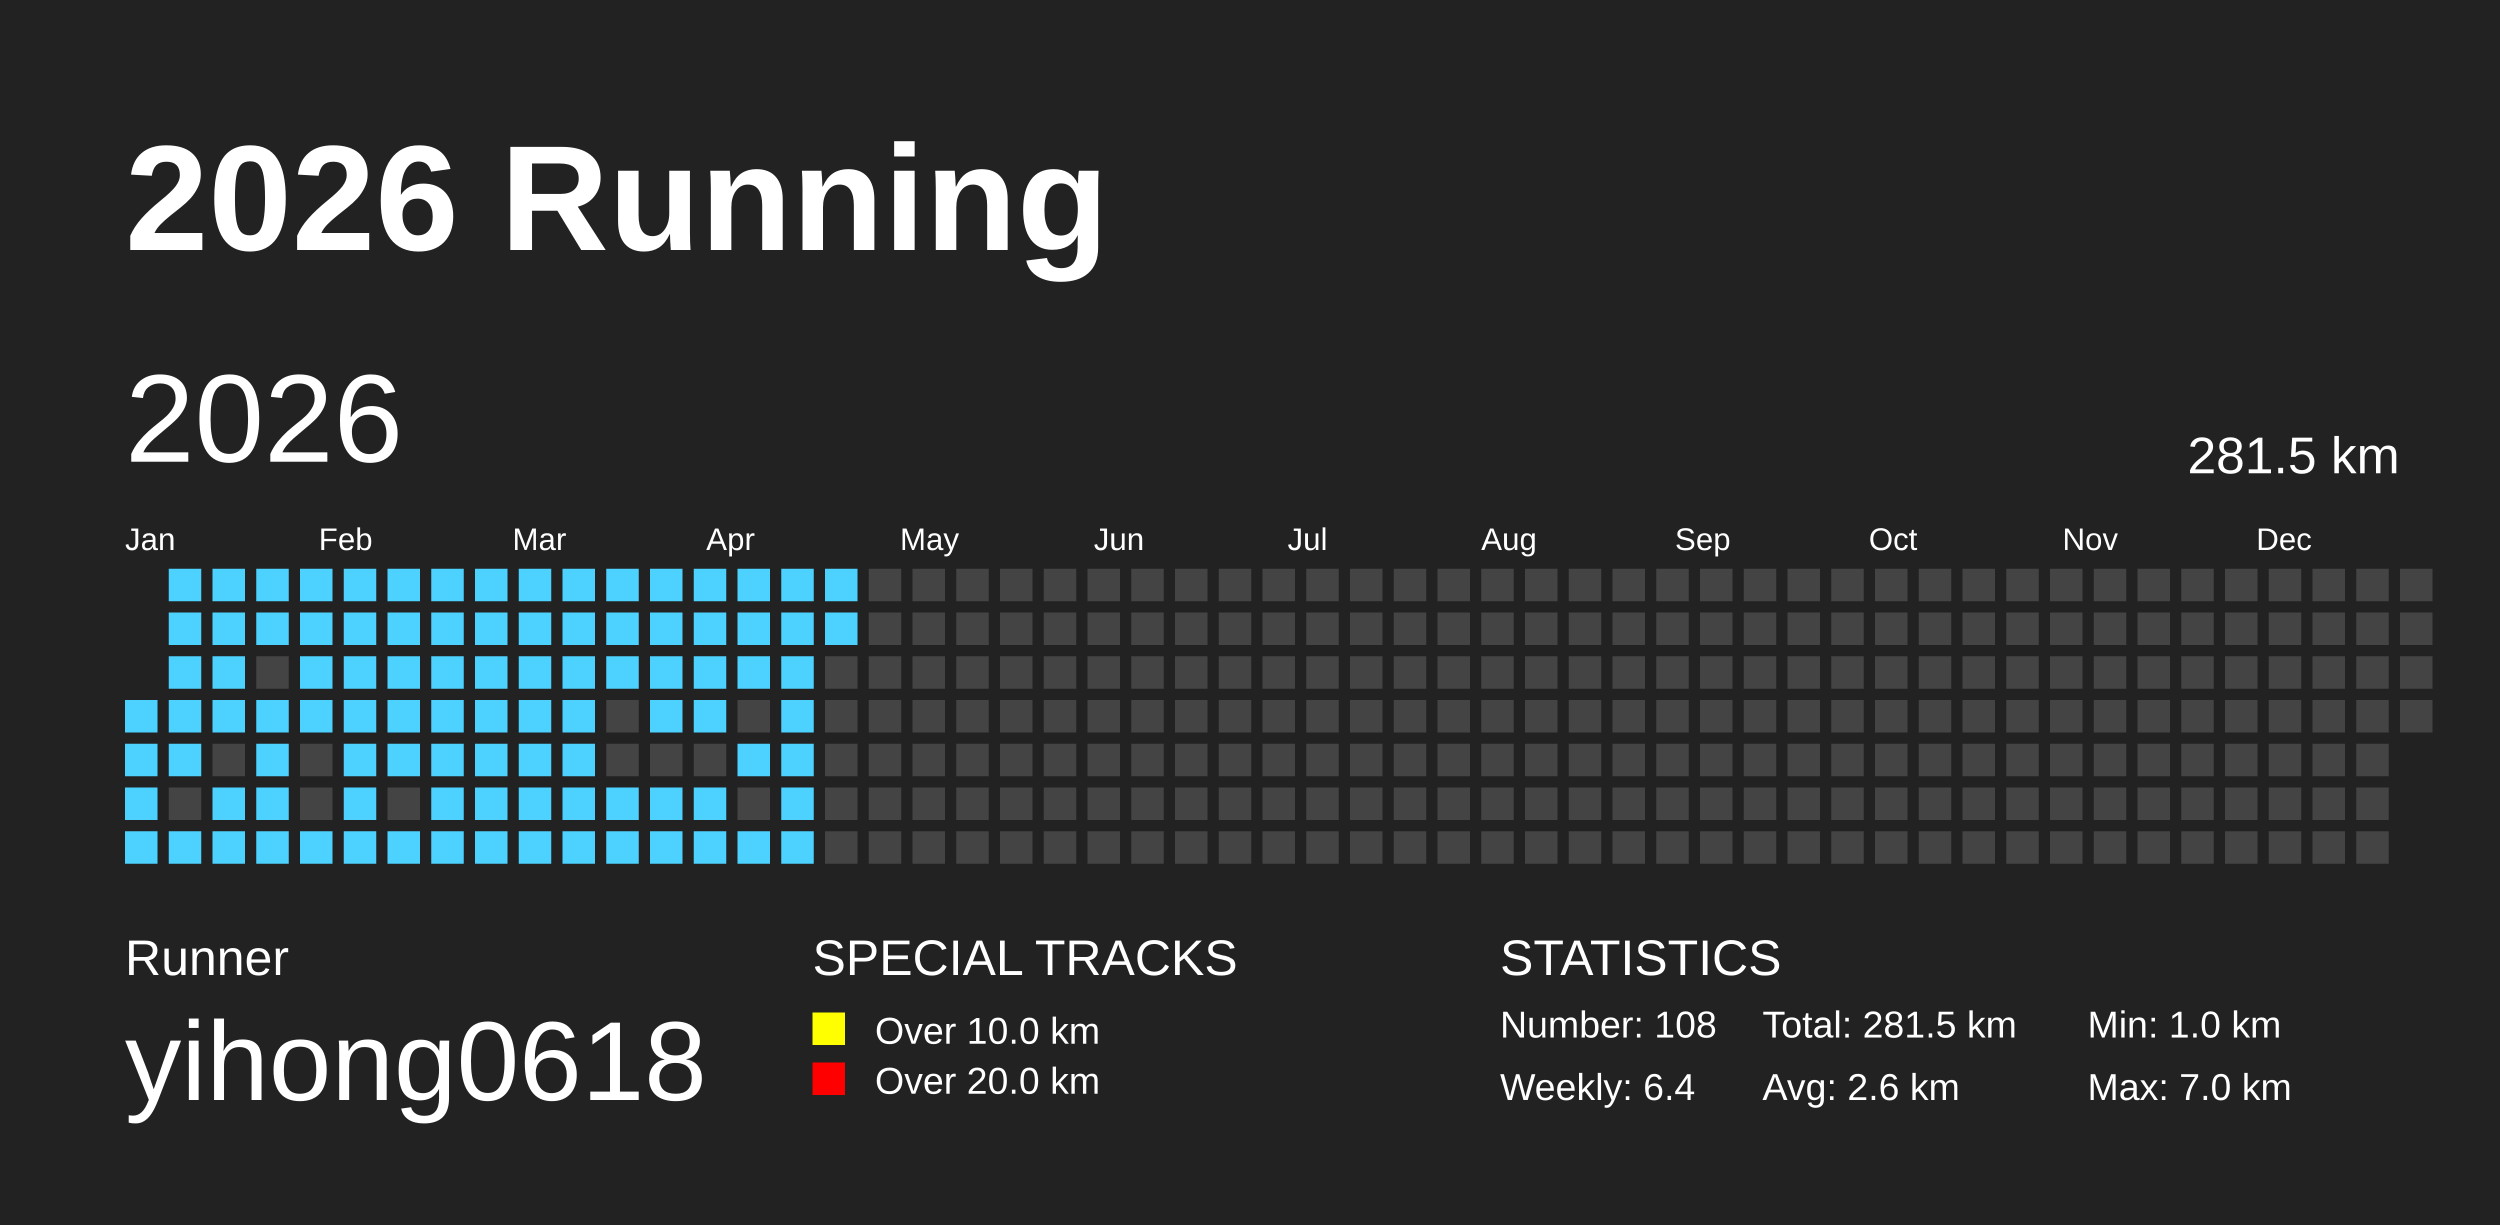
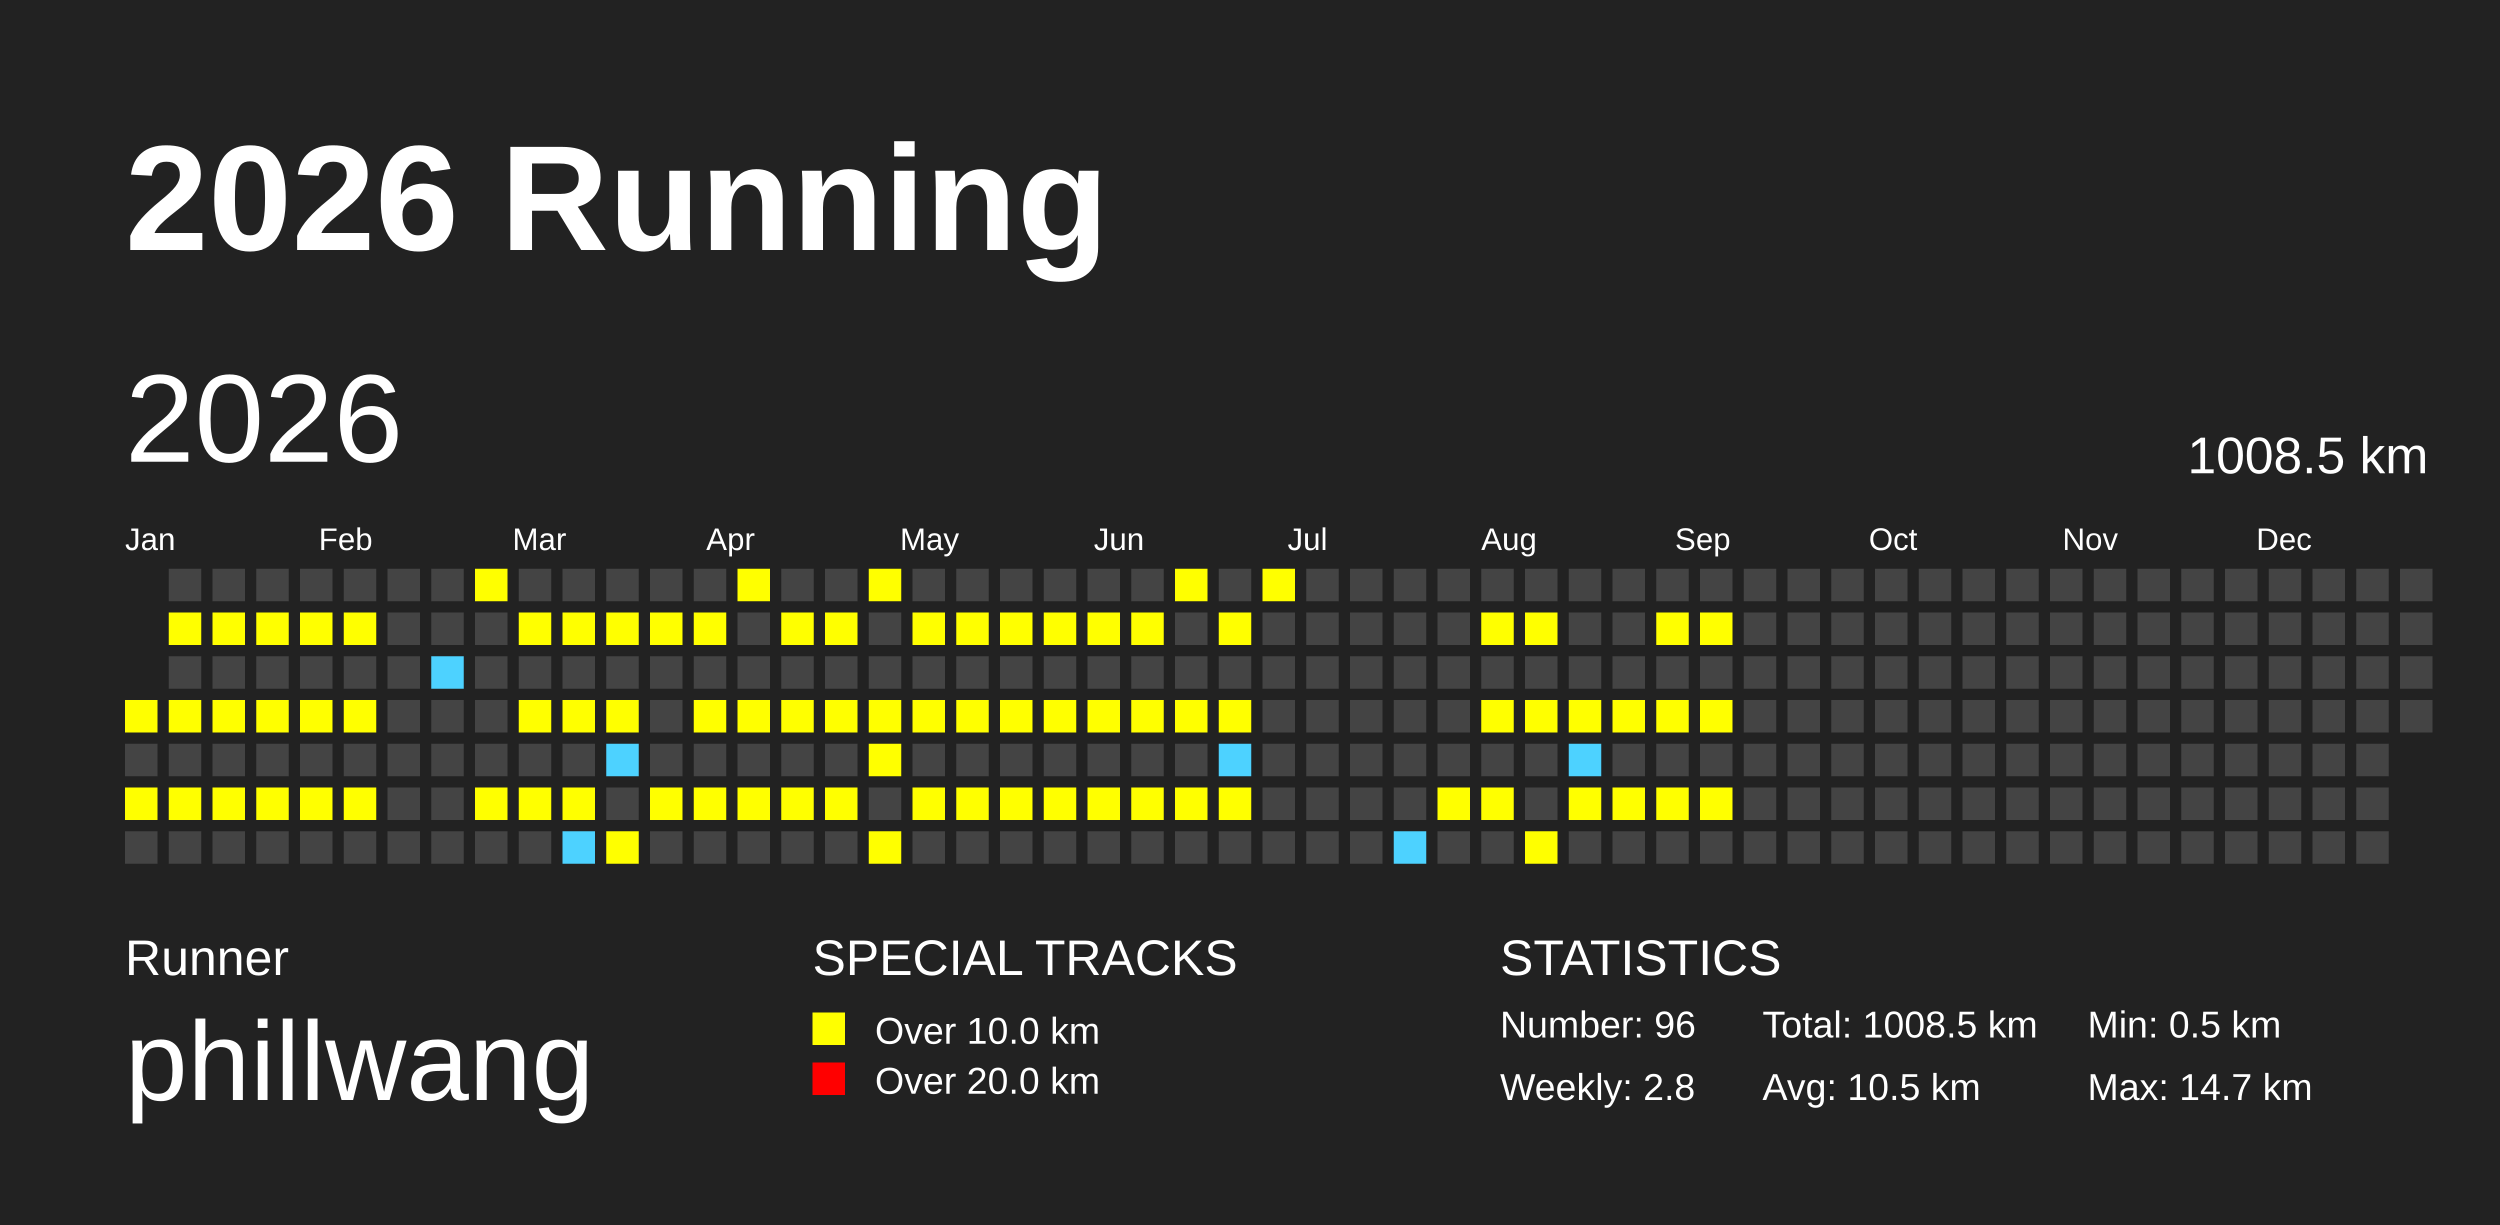
<svg xmlns="http://www.w3.org/2000/svg" baseProfile="full" height="98mm" version="1.1" viewBox="0,0,200,98" width="200mm">
-   <defs />
+   <defs>
+     <pattern height="2" id="indoor-stripe" patternUnits="userSpaceOnUse" width="2">
+       <line stroke="white" stroke-opacity="0.45" stroke-width="0.5" x1="0" x2="2" y1="2" y2="0" />
+     </pattern>
+   </defs>
  <rect fill="#222222" height="98" width="200" x="0" y="0" />
  <text fill="#FFFFFF" style="font-size:12px; font-family:Arial; font-weight:bold;" x="10" y="20">2026 Running</text>
  <text fill="#FFFFFF" style="font-size:4px; font-family:Arial" x="10" y="78">Runner</text>
-   <text fill="#FFFFFF" style="font-size:9px; font-family:Arial" x="10" y="88">yihong0618</text>
+   <text fill="#FFFFFF" style="font-size:9px; font-family:Arial" x="10" y="88">phillwang</text>
  <text fill="#FFFFFF" style="font-size:4px; font-family:Arial" x="65" y="78">SPECIAL TRACKS</text>
  <rect fill="yellow" height="2.6" width="2.6" x="65" y="81" />
  <text fill="#FFFFFF" style="font-size:3px; font-family:Arial" x="70" y="83.5">Over 10.0 km</text>
  <rect fill="red" height="2.6" width="2.6" x="65" y="85" />
  <text fill="#FFFFFF" style="font-size:3px; font-family:Arial" x="70" y="87.5">Over 20.0 km</text>
  <text fill="#FFFFFF" style="font-size:4px; font-family:Arial" x="120" y="78">STATISTICS</text>
-   <text fill="#FFFFFF" style="font-size:3px; font-family:Arial" x="120" y="83">Number: 108</text>
-   <text fill="#FFFFFF" style="font-size:3px; font-family:Arial" x="120" y="88">Weekly: 6.4</text>
-   <text fill="#FFFFFF" style="font-size:3px; font-family:Arial" x="141" y="83">Total: 281.5 km</text>
-   <text fill="#FFFFFF" style="font-size:3px; font-family:Arial" x="141" y="88">Avg: 2.6 km</text>
-   <text fill="#FFFFFF" style="font-size:3px; font-family:Arial" x="167" y="83">Min: 1.0 km</text>
-   <text fill="#FFFFFF" style="font-size:3px; font-family:Arial" x="167" y="88">Max: 7.0 km</text>
+   <text fill="#FFFFFF" style="font-size:3px; font-family:Arial" x="120" y="83">Number: 96</text>
+   <text fill="#FFFFFF" style="font-size:3px; font-family:Arial" x="120" y="88">Weekly: 2.8</text>
+   <text fill="#FFFFFF" style="font-size:3px; font-family:Arial" x="141" y="83">Total: 1008.5 km</text>
+   <text fill="#FFFFFF" style="font-size:3px; font-family:Arial" x="141" y="88">Avg: 10.5 km</text>
+   <text fill="#FFFFFF" style="font-size:3px; font-family:Arial" x="167" y="83">Min: 0.5 km</text>
+   <text fill="#FFFFFF" style="font-size:3px; font-family:Arial" x="167" y="88">Max: 14.7 km</text>
  <text dominant-baseline="hanging" fill="#FFFFFF" style="font-size:10.0px; font-family:Arial;" x="10" y="30">2026</text>
-   <text dominant-baseline="hanging" fill="#FFFFFF" style="font-size:4.125px; font-family:Arial;" x="175" y="35">281.5 km</text>
+   <text dominant-baseline="hanging" fill="#FFFFFF" style="font-size:4.125px; font-family:Arial;" x="175" y="35">1008.5 km</text>
  <text fill="#FFFFFF" style="font-size:2.5px; font-family:Arial" x="10.0" y="44">Jan</text>
  <text fill="#FFFFFF" style="font-size:2.5px; font-family:Arial" x="25.5" y="44">Feb</text>
  <text fill="#FFFFFF" style="font-size:2.5px; font-family:Arial" x="41.0" y="44">Mar</text>
  <text fill="#FFFFFF" style="font-size:2.5px; font-family:Arial" x="56.5" y="44">Apr</text>
  <text fill="#FFFFFF" style="font-size:2.5px; font-family:Arial" x="72.0" y="44">May</text>
  <text fill="#FFFFFF" style="font-size:2.5px; font-family:Arial" x="87.5" y="44">Jun</text>
  <text fill="#FFFFFF" style="font-size:2.5px; font-family:Arial" x="103.0" y="44">Jul</text>
  <text fill="#FFFFFF" style="font-size:2.5px; font-family:Arial" x="118.5" y="44">Aug</text>
  <text fill="#FFFFFF" style="font-size:2.5px; font-family:Arial" x="134.0" y="44">Sep</text>
  <text fill="#FFFFFF" style="font-size:2.5px; font-family:Arial" x="149.5" y="44">Oct</text>
  <text fill="#FFFFFF" style="font-size:2.5px; font-family:Arial" x="165.0" y="44">Nov</text>
  <text fill="#FFFFFF" style="font-size:2.5px; font-family:Arial" x="180.5" y="44">Dec</text>
-   <rect fill="#4DD2FF" height="2.6" width="2.6" x="10.0" y="56.0" />
-   <rect fill="#4DD2FF" height="2.6" width="2.6" x="10.0" y="59.5" />
-   <rect fill="#4DD2FF" height="2.6" width="2.6" x="10.0" y="63.0" />
-   <rect fill="#4DD2FF" height="2.6" width="2.6" x="10.0" y="66.5" />
-   <rect fill="#4DD2FF" height="2.6" width="2.6" x="13.5" y="45.5" />
-   <rect fill="#4DD2FF" height="2.6" width="2.6" x="13.5" y="49.0" />
-   <rect fill="#4DD2FF" height="2.6" width="2.6" x="13.5" y="52.5" />
-   <rect fill="#4DD2FF" height="2.6" width="2.6" x="13.5" y="56.0" />
-   <rect fill="#4DD2FF" height="2.6" width="2.6" x="13.5" y="59.5" />
-   <rect fill="#444444" height="2.6" width="2.6" x="13.5" y="63.0" />
-   <rect fill="#4DD2FF" height="2.6" width="2.6" x="13.5" y="66.5" />
-   <rect fill="#4DD2FF" height="2.6" width="2.6" x="17.0" y="45.5" />
-   <rect fill="#4DD2FF" height="2.6" width="2.6" x="17.0" y="49.0" />
-   <rect fill="#4DD2FF" height="2.6" width="2.6" x="17.0" y="52.5" />
-   <rect fill="#4DD2FF" height="2.6" width="2.6" x="17.0" y="56.0" />
+   <rect fill="yellow" height="2.6" width="2.6" x="10.0" y="56.0" />
+   <rect fill="#444444" height="2.6" width="2.6" x="10.0" y="59.5" />
+   <rect fill="yellow" height="2.6" width="2.6" x="10.0" y="63.0" />
+   <rect fill="#444444" height="2.6" width="2.6" x="10.0" y="66.5" />
+   <rect fill="#444444" height="2.6" width="2.6" x="13.5" y="45.5" />
+   <rect fill="yellow" height="2.6" width="2.6" x="13.5" y="49.0" />
+   <rect fill="#444444" height="2.6" width="2.6" x="13.5" y="52.5" />
+   <rect fill="yellow" height="2.6" width="2.6" x="13.5" y="56.0" />
+   <rect fill="#444444" height="2.6" width="2.6" x="13.5" y="59.5" />
+   <rect fill="yellow" height="2.6" width="2.6" x="13.5" y="63.0" />
+   <rect fill="#444444" height="2.6" width="2.6" x="13.5" y="66.5" />
+   <rect fill="#444444" height="2.6" width="2.6" x="17.0" y="45.5" />
+   <rect fill="yellow" height="2.6" width="2.6" x="17.0" y="49.0" />
+   <rect fill="#444444" height="2.6" width="2.6" x="17.0" y="52.5" />
+   <rect fill="yellow" height="2.6" width="2.6" x="17.0" y="56.0" />
  <rect fill="#444444" height="2.6" width="2.6" x="17.0" y="59.5" />
-   <rect fill="#4DD2FF" height="2.6" width="2.6" x="17.0" y="63.0" />
-   <rect fill="#4DD2FF" height="2.6" width="2.6" x="17.0" y="66.5" />
-   <rect fill="#4DD2FF" height="2.6" width="2.6" x="20.5" y="45.5" />
-   <rect fill="#4DD2FF" height="2.6" width="2.6" x="20.5" y="49.0" />
+   <rect fill="yellow" height="2.6" width="2.6" x="17.0" y="63.0" />
+   <rect fill="#444444" height="2.6" width="2.6" x="17.0" y="66.5" />
+   <rect fill="#444444" height="2.6" width="2.6" x="20.5" y="45.5" />
+   <rect fill="yellow" height="2.6" width="2.6" x="20.5" y="49.0" />
  <rect fill="#444444" height="2.6" width="2.6" x="20.5" y="52.5" />
-   <rect fill="#4DD2FF" height="2.6" width="2.6" x="20.5" y="56.0" />
-   <rect fill="#4DD2FF" height="2.6" width="2.6" x="20.5" y="59.5" />
-   <rect fill="#4DD2FF" height="2.6" width="2.6" x="20.5" y="63.0" />
-   <rect fill="#4DD2FF" height="2.6" width="2.6" x="20.5" y="66.5" />
-   <rect fill="#4DD2FF" height="2.6" width="2.6" x="24.0" y="45.5" />
-   <rect fill="#4DD2FF" height="2.6" width="2.6" x="24.0" y="49.0" />
-   <rect fill="#4DD2FF" height="2.6" width="2.6" x="24.0" y="52.5" />
-   <rect fill="#4DD2FF" height="2.6" width="2.6" x="24.0" y="56.0" />
+   <rect fill="yellow" height="2.6" width="2.6" x="20.5" y="56.0" />
+   <rect fill="#444444" height="2.6" width="2.6" x="20.5" y="59.5" />
+   <rect fill="yellow" height="2.6" width="2.6" x="20.5" y="63.0" />
+   <rect fill="#444444" height="2.6" width="2.6" x="20.5" y="66.5" />
+   <rect fill="#444444" height="2.6" width="2.6" x="24.0" y="45.5" />
+   <rect fill="yellow" height="2.6" width="2.6" x="24.0" y="49.0" />
+   <rect fill="#444444" height="2.6" width="2.6" x="24.0" y="52.5" />
+   <rect fill="yellow" height="2.6" width="2.6" x="24.0" y="56.0" />
  <rect fill="#444444" height="2.6" width="2.6" x="24.0" y="59.5" />
-   <rect fill="#444444" height="2.6" width="2.6" x="24.0" y="63.0" />
-   <rect fill="#4DD2FF" height="2.6" width="2.6" x="24.0" y="66.5" />
-   <rect fill="#4DD2FF" height="2.6" width="2.6" x="27.5" y="45.5" />
-   <rect fill="#4DD2FF" height="2.6" width="2.6" x="27.5" y="49.0" />
-   <rect fill="#4DD2FF" height="2.6" width="2.6" x="27.5" y="52.5" />
-   <rect fill="#4DD2FF" height="2.6" width="2.6" x="27.5" y="56.0" />
-   <rect fill="#4DD2FF" height="2.6" width="2.6" x="27.5" y="59.5" />
-   <rect fill="#4DD2FF" height="2.6" width="2.6" x="27.5" y="63.0" />
-   <rect fill="#4DD2FF" height="2.6" width="2.6" x="27.5" y="66.5" />
-   <rect fill="#4DD2FF" height="2.6" width="2.6" x="31.0" y="45.5" />
-   <rect fill="#4DD2FF" height="2.6" width="2.6" x="31.0" y="49.0" />
-   <rect fill="#4DD2FF" height="2.6" width="2.6" x="31.0" y="52.5" />
-   <rect fill="#4DD2FF" height="2.6" width="2.6" x="31.0" y="56.0" />
-   <rect fill="#4DD2FF" height="2.6" width="2.6" x="31.0" y="59.5" />
+   <rect fill="yellow" height="2.6" width="2.6" x="24.0" y="63.0" />
+   <rect fill="#444444" height="2.6" width="2.6" x="24.0" y="66.5" />
+   <rect fill="#444444" height="2.6" width="2.6" x="27.5" y="45.5" />
+   <rect fill="yellow" height="2.6" width="2.6" x="27.5" y="49.0" />
+   <rect fill="#444444" height="2.6" width="2.6" x="27.5" y="52.5" />
+   <rect fill="yellow" height="2.6" width="2.6" x="27.5" y="56.0" />
+   <rect fill="#444444" height="2.6" width="2.6" x="27.5" y="59.5" />
+   <rect fill="yellow" height="2.6" width="2.6" x="27.5" y="63.0" />
+   <rect fill="#444444" height="2.6" width="2.6" x="27.5" y="66.5" />
+   <rect fill="#444444" height="2.6" width="2.6" x="31.0" y="45.5" />
+   <rect fill="#444444" height="2.6" width="2.6" x="31.0" y="49.0" />
+   <rect fill="#444444" height="2.6" width="2.6" x="31.0" y="52.5" />
+   <rect fill="#444444" height="2.6" width="2.6" x="31.0" y="56.0" />
+   <rect fill="#444444" height="2.6" width="2.6" x="31.0" y="59.5" />
  <rect fill="#444444" height="2.6" width="2.6" x="31.0" y="63.0" />
-   <rect fill="#4DD2FF" height="2.6" width="2.6" x="31.0" y="66.5" />
-   <rect fill="#4DD2FF" height="2.6" width="2.6" x="34.5" y="45.5" />
-   <rect fill="#4DD2FF" height="2.6" width="2.6" x="34.5" y="49.0" />
+   <rect fill="#444444" height="2.6" width="2.6" x="31.0" y="66.5" />
+   <rect fill="#444444" height="2.6" width="2.6" x="34.5" y="45.5" />
+   <rect fill="#444444" height="2.6" width="2.6" x="34.5" y="49.0" />
  <rect fill="#4DD2FF" height="2.6" width="2.6" x="34.5" y="52.5" />
-   <rect fill="#4DD2FF" height="2.6" width="2.6" x="34.5" y="56.0" />
-   <rect fill="#4DD2FF" height="2.6" width="2.6" x="34.5" y="59.5" />
-   <rect fill="#4DD2FF" height="2.6" width="2.6" x="34.5" y="63.0" />
-   <rect fill="#4DD2FF" height="2.6" width="2.6" x="34.5" y="66.5" />
-   <rect fill="#4DD2FF" height="2.6" width="2.6" x="38.0" y="45.5" />
-   <rect fill="#4DD2FF" height="2.6" width="2.6" x="38.0" y="49.0" />
-   <rect fill="#4DD2FF" height="2.6" width="2.6" x="38.0" y="52.5" />
-   <rect fill="#4DD2FF" height="2.6" width="2.6" x="38.0" y="56.0" />
-   <rect fill="#4DD2FF" height="2.6" width="2.6" x="38.0" y="59.5" />
-   <rect fill="#4DD2FF" height="2.6" width="2.6" x="38.0" y="63.0" />
-   <rect fill="#4DD2FF" height="2.6" width="2.6" x="38.0" y="66.5" />
-   <rect fill="#4DD2FF" height="2.6" width="2.6" x="41.5" y="45.5" />
-   <rect fill="#4DD2FF" height="2.6" width="2.6" x="41.5" y="49.0" />
-   <rect fill="#4DD2FF" height="2.6" width="2.6" x="41.5" y="52.5" />
-   <rect fill="#4DD2FF" height="2.6" width="2.6" x="41.5" y="56.0" />
-   <rect fill="#4DD2FF" height="2.6" width="2.6" x="41.5" y="59.5" />
-   <rect fill="#4DD2FF" height="2.6" width="2.6" x="41.5" y="63.0" />
-   <rect fill="#4DD2FF" height="2.6" width="2.6" x="41.5" y="66.5" />
-   <rect fill="#4DD2FF" height="2.6" width="2.6" x="45.0" y="45.5" />
-   <rect fill="#4DD2FF" height="2.6" width="2.6" x="45.0" y="49.0" />
-   <rect fill="#4DD2FF" height="2.6" width="2.6" x="45.0" y="52.5" />
-   <rect fill="#4DD2FF" height="2.6" width="2.6" x="45.0" y="56.0" />
-   <rect fill="#4DD2FF" height="2.6" width="2.6" x="45.0" y="59.5" />
-   <rect fill="#4DD2FF" height="2.6" width="2.6" x="45.0" y="63.0" />
+   <rect fill="#444444" height="2.6" width="2.6" x="34.5" y="56.0" />
+   <rect fill="#444444" height="2.6" width="2.6" x="34.5" y="59.5" />
+   <rect fill="#444444" height="2.6" width="2.6" x="34.5" y="63.0" />
+   <rect fill="#444444" height="2.6" width="2.6" x="34.5" y="66.5" />
+   <rect fill="yellow" height="2.6" width="2.6" x="38.0" y="45.5" />
+   <rect fill="#444444" height="2.6" width="2.6" x="38.0" y="49.0" />
+   <rect fill="#444444" height="2.6" width="2.6" x="38.0" y="52.5" />
+   <rect fill="#444444" height="2.6" width="2.6" x="38.0" y="56.0" />
+   <rect fill="#444444" height="2.6" width="2.6" x="38.0" y="59.5" />
+   <rect fill="yellow" height="2.6" width="2.6" x="38.0" y="63.0" />
+   <rect fill="#444444" height="2.6" width="2.6" x="38.0" y="66.5" />
+   <rect fill="#444444" height="2.6" width="2.6" x="41.5" y="45.5" />
+   <rect fill="yellow" height="2.6" width="2.6" x="41.5" y="49.0" />
+   <rect fill="#444444" height="2.6" width="2.6" x="41.5" y="52.5" />
+   <rect fill="yellow" height="2.6" width="2.6" x="41.5" y="56.0" />
+   <rect fill="#444444" height="2.6" width="2.6" x="41.5" y="59.5" />
+   <rect fill="yellow" height="2.6" width="2.6" x="41.5" y="63.0" />
+   <rect fill="#444444" height="2.6" width="2.6" x="41.5" y="66.5" />
+   <rect fill="#444444" height="2.6" width="2.6" x="45.0" y="45.5" />
+   <rect fill="yellow" height="2.6" width="2.6" x="45.0" y="49.0" />
+   <rect fill="#444444" height="2.6" width="2.6" x="45.0" y="52.5" />
+   <rect fill="yellow" height="2.6" width="2.6" x="45.0" y="56.0" />
+   <rect fill="#444444" height="2.6" width="2.6" x="45.0" y="59.5" />
+   <rect fill="yellow" height="2.6" width="2.6" x="45.0" y="63.0" />
  <rect fill="#4DD2FF" height="2.6" width="2.6" x="45.0" y="66.5" />
-   <rect fill="#4DD2FF" height="2.6" width="2.6" x="48.5" y="45.5" />
-   <rect fill="#4DD2FF" height="2.6" width="2.6" x="48.5" y="49.0" />
-   <rect fill="#4DD2FF" height="2.6" width="2.6" x="48.5" y="52.5" />
-   <rect fill="#444444" height="2.6" width="2.6" x="48.5" y="56.0" />
-   <rect fill="#444444" height="2.6" width="2.6" x="48.5" y="59.5" />
-   <rect fill="#4DD2FF" height="2.6" width="2.6" x="48.5" y="63.0" />
-   <rect fill="#4DD2FF" height="2.6" width="2.6" x="48.5" y="66.5" />
-   <rect fill="#4DD2FF" height="2.6" width="2.6" x="52.0" y="45.5" />
-   <rect fill="#4DD2FF" height="2.6" width="2.6" x="52.0" y="49.0" />
-   <rect fill="#4DD2FF" height="2.6" width="2.6" x="52.0" y="52.5" />
-   <rect fill="#4DD2FF" height="2.6" width="2.6" x="52.0" y="56.0" />
+   <rect fill="#444444" height="2.6" width="2.6" x="48.5" y="45.5" />
+   <rect fill="yellow" height="2.6" width="2.6" x="48.5" y="49.0" />
+   <rect fill="#444444" height="2.6" width="2.6" x="48.5" y="52.5" />
+   <rect fill="yellow" height="2.6" width="2.6" x="48.5" y="56.0" />
+   <rect fill="#4DD2FF" height="2.6" width="2.6" x="48.5" y="59.5" />
+   <rect fill="#444444" height="2.6" width="2.6" x="48.5" y="63.0" />
+   <rect fill="yellow" height="2.6" width="2.6" x="48.5" y="66.5" />
+   <rect fill="#444444" height="2.6" width="2.6" x="52.0" y="45.5" />
+   <rect fill="yellow" height="2.6" width="2.6" x="52.0" y="49.0" />
+   <rect fill="#444444" height="2.6" width="2.6" x="52.0" y="52.5" />
+   <rect fill="#444444" height="2.6" width="2.6" x="52.0" y="56.0" />
  <rect fill="#444444" height="2.6" width="2.6" x="52.0" y="59.5" />
-   <rect fill="#4DD2FF" height="2.6" width="2.6" x="52.0" y="63.0" />
-   <rect fill="#4DD2FF" height="2.6" width="2.6" x="52.0" y="66.5" />
-   <rect fill="#4DD2FF" height="2.6" width="2.6" x="55.5" y="45.5" />
-   <rect fill="#4DD2FF" height="2.6" width="2.6" x="55.5" y="49.0" />
-   <rect fill="#4DD2FF" height="2.6" width="2.6" x="55.5" y="52.5" />
-   <rect fill="#4DD2FF" height="2.6" width="2.6" x="55.5" y="56.0" />
+   <rect fill="yellow" height="2.6" width="2.6" x="52.0" y="63.0" />
+   <rect fill="#444444" height="2.6" width="2.6" x="52.0" y="66.5" />
+   <rect fill="#444444" height="2.6" width="2.6" x="55.5" y="45.5" />
+   <rect fill="yellow" height="2.6" width="2.6" x="55.5" y="49.0" />
+   <rect fill="#444444" height="2.6" width="2.6" x="55.5" y="52.5" />
+   <rect fill="yellow" height="2.6" width="2.6" x="55.5" y="56.0" />
  <rect fill="#444444" height="2.6" width="2.6" x="55.5" y="59.5" />
-   <rect fill="#4DD2FF" height="2.6" width="2.6" x="55.5" y="63.0" />
-   <rect fill="#4DD2FF" height="2.6" width="2.6" x="55.5" y="66.5" />
-   <rect fill="#4DD2FF" height="2.6" width="2.6" x="59.0" y="45.5" />
-   <rect fill="#4DD2FF" height="2.6" width="2.6" x="59.0" y="49.0" />
-   <rect fill="#4DD2FF" height="2.6" width="2.6" x="59.0" y="52.5" />
-   <rect fill="#444444" height="2.6" width="2.6" x="59.0" y="56.0" />
-   <rect fill="#4DD2FF" height="2.6" width="2.6" x="59.0" y="59.5" />
-   <rect fill="#444444" height="2.6" width="2.6" x="59.0" y="63.0" />
-   <rect fill="#4DD2FF" height="2.6" width="2.6" x="59.0" y="66.5" />
-   <rect fill="#4DD2FF" height="2.6" width="2.6" x="62.5" y="45.5" />
-   <rect fill="#4DD2FF" height="2.6" width="2.6" x="62.5" y="49.0" />
-   <rect fill="#4DD2FF" height="2.6" width="2.6" x="62.5" y="52.5" />
-   <rect fill="#4DD2FF" height="2.6" width="2.6" x="62.5" y="56.0" />
-   <rect fill="#4DD2FF" height="2.6" width="2.6" x="62.5" y="59.5" />
-   <rect fill="#4DD2FF" height="2.6" width="2.6" x="62.5" y="63.0" />
-   <rect fill="#4DD2FF" height="2.6" width="2.6" x="62.5" y="66.5" />
-   <rect fill="#4DD2FF" height="2.6" width="2.6" x="66.0" y="45.5" />
-   <rect fill="#4DD2FF" height="2.6" width="2.6" x="66.0" y="49.0" />
+   <rect fill="yellow" height="2.6" width="2.6" x="55.5" y="63.0" />
+   <rect fill="#444444" height="2.6" width="2.6" x="55.5" y="66.5" />
+   <rect fill="yellow" height="2.6" width="2.6" x="59.0" y="45.5" />
+   <rect fill="#444444" height="2.6" width="2.6" x="59.0" y="49.0" />
+   <rect fill="#444444" height="2.6" width="2.6" x="59.0" y="52.5" />
+   <rect fill="yellow" height="2.6" width="2.6" x="59.0" y="56.0" />
+   <rect fill="#444444" height="2.6" width="2.6" x="59.0" y="59.5" />
+   <rect fill="yellow" height="2.6" width="2.6" x="59.0" y="63.0" />
+   <rect fill="#444444" height="2.6" width="2.6" x="59.0" y="66.5" />
+   <rect fill="#444444" height="2.6" width="2.6" x="62.5" y="45.5" />
+   <rect fill="yellow" height="2.6" width="2.6" x="62.5" y="49.0" />
+   <rect fill="#444444" height="2.6" width="2.6" x="62.5" y="52.5" />
+   <rect fill="yellow" height="2.6" width="2.6" x="62.5" y="56.0" />
+   <rect fill="#444444" height="2.6" width="2.6" x="62.5" y="59.5" />
+   <rect fill="yellow" height="2.6" width="2.6" x="62.5" y="63.0" />
+   <rect fill="#444444" height="2.6" width="2.6" x="62.5" y="66.5" />
+   <rect fill="#444444" height="2.6" width="2.6" x="66.0" y="45.5" />
+   <rect fill="yellow" height="2.6" width="2.6" x="66.0" y="49.0" />
  <rect fill="#444444" height="2.6" width="2.6" x="66.0" y="52.5" />
-   <rect fill="#444444" height="2.6" width="2.6" x="66.0" y="56.0" />
+   <rect fill="yellow" height="2.6" width="2.6" x="66.0" y="56.0" />
  <rect fill="#444444" height="2.6" width="2.6" x="66.0" y="59.5" />
-   <rect fill="#444444" height="2.6" width="2.6" x="66.0" y="63.0" />
+   <rect fill="yellow" height="2.6" width="2.6" x="66.0" y="63.0" />
  <rect fill="#444444" height="2.6" width="2.6" x="66.0" y="66.5" />
-   <rect fill="#444444" height="2.6" width="2.6" x="69.5" y="45.5" />
+   <rect fill="yellow" height="2.6" width="2.6" x="69.5" y="45.5" />
  <rect fill="#444444" height="2.6" width="2.6" x="69.5" y="49.0" />
  <rect fill="#444444" height="2.6" width="2.6" x="69.5" y="52.5" />
-   <rect fill="#444444" height="2.6" width="2.6" x="69.5" y="56.0" />
-   <rect fill="#444444" height="2.6" width="2.6" x="69.5" y="59.5" />
+   <rect fill="yellow" height="2.6" width="2.6" x="69.5" y="56.0" />
+   <rect fill="yellow" height="2.6" width="2.6" x="69.5" y="59.5" />
  <rect fill="#444444" height="2.6" width="2.6" x="69.5" y="63.0" />
-   <rect fill="#444444" height="2.6" width="2.6" x="69.5" y="66.5" />
+   <rect fill="yellow" height="2.6" width="2.6" x="69.5" y="66.5" />
  <rect fill="#444444" height="2.6" width="2.6" x="73.0" y="45.5" />
-   <rect fill="#444444" height="2.6" width="2.6" x="73.0" y="49.0" />
+   <rect fill="yellow" height="2.6" width="2.6" x="73.0" y="49.0" />
  <rect fill="#444444" height="2.6" width="2.6" x="73.0" y="52.5" />
-   <rect fill="#444444" height="2.6" width="2.6" x="73.0" y="56.0" />
+   <rect fill="yellow" height="2.6" width="2.6" x="73.0" y="56.0" />
  <rect fill="#444444" height="2.6" width="2.6" x="73.0" y="59.5" />
-   <rect fill="#444444" height="2.6" width="2.6" x="73.0" y="63.0" />
+   <rect fill="yellow" height="2.6" width="2.6" x="73.0" y="63.0" />
  <rect fill="#444444" height="2.6" width="2.6" x="73.0" y="66.5" />
  <rect fill="#444444" height="2.6" width="2.6" x="76.5" y="45.5" />
-   <rect fill="#444444" height="2.6" width="2.6" x="76.5" y="49.0" />
+   <rect fill="yellow" height="2.6" width="2.6" x="76.5" y="49.0" />
  <rect fill="#444444" height="2.6" width="2.6" x="76.5" y="52.5" />
-   <rect fill="#444444" height="2.6" width="2.6" x="76.5" y="56.0" />
+   <rect fill="yellow" height="2.6" width="2.6" x="76.5" y="56.0" />
  <rect fill="#444444" height="2.6" width="2.6" x="76.5" y="59.5" />
-   <rect fill="#444444" height="2.6" width="2.6" x="76.5" y="63.0" />
+   <rect fill="yellow" height="2.6" width="2.6" x="76.5" y="63.0" />
  <rect fill="#444444" height="2.6" width="2.6" x="76.5" y="66.5" />
  <rect fill="#444444" height="2.6" width="2.6" x="80.0" y="45.5" />
-   <rect fill="#444444" height="2.6" width="2.6" x="80.0" y="49.0" />
+   <rect fill="yellow" height="2.6" width="2.6" x="80.0" y="49.0" />
  <rect fill="#444444" height="2.6" width="2.6" x="80.0" y="52.5" />
-   <rect fill="#444444" height="2.6" width="2.6" x="80.0" y="56.0" />
+   <rect fill="yellow" height="2.6" width="2.6" x="80.0" y="56.0" />
  <rect fill="#444444" height="2.6" width="2.6" x="80.0" y="59.5" />
-   <rect fill="#444444" height="2.6" width="2.6" x="80.0" y="63.0" />
+   <rect fill="yellow" height="2.6" width="2.6" x="80.0" y="63.0" />
  <rect fill="#444444" height="2.6" width="2.6" x="80.0" y="66.5" />
  <rect fill="#444444" height="2.6" width="2.6" x="83.5" y="45.5" />
-   <rect fill="#444444" height="2.6" width="2.6" x="83.5" y="49.0" />
+   <rect fill="yellow" height="2.6" width="2.6" x="83.5" y="49.0" />
  <rect fill="#444444" height="2.6" width="2.6" x="83.5" y="52.5" />
-   <rect fill="#444444" height="2.6" width="2.6" x="83.5" y="56.0" />
+   <rect fill="yellow" height="2.6" width="2.6" x="83.5" y="56.0" />
  <rect fill="#444444" height="2.6" width="2.6" x="83.5" y="59.5" />
-   <rect fill="#444444" height="2.6" width="2.6" x="83.5" y="63.0" />
+   <rect fill="yellow" height="2.6" width="2.6" x="83.5" y="63.0" />
  <rect fill="#444444" height="2.6" width="2.6" x="83.5" y="66.5" />
  <rect fill="#444444" height="2.6" width="2.6" x="87.0" y="45.5" />
-   <rect fill="#444444" height="2.6" width="2.6" x="87.0" y="49.0" />
+   <rect fill="yellow" height="2.6" width="2.6" x="87.0" y="49.0" />
  <rect fill="#444444" height="2.6" width="2.6" x="87.0" y="52.5" />
-   <rect fill="#444444" height="2.6" width="2.6" x="87.0" y="56.0" />
+   <rect fill="yellow" height="2.6" width="2.6" x="87.0" y="56.0" />
  <rect fill="#444444" height="2.6" width="2.6" x="87.0" y="59.5" />
-   <rect fill="#444444" height="2.6" width="2.6" x="87.0" y="63.0" />
+   <rect fill="yellow" height="2.6" width="2.6" x="87.0" y="63.0" />
  <rect fill="#444444" height="2.6" width="2.6" x="87.0" y="66.5" />
  <rect fill="#444444" height="2.6" width="2.6" x="90.5" y="45.5" />
-   <rect fill="#444444" height="2.6" width="2.6" x="90.5" y="49.0" />
+   <rect fill="yellow" height="2.6" width="2.6" x="90.5" y="49.0" />
  <rect fill="#444444" height="2.6" width="2.6" x="90.5" y="52.5" />
-   <rect fill="#444444" height="2.6" width="2.6" x="90.5" y="56.0" />
+   <rect fill="yellow" height="2.6" width="2.6" x="90.5" y="56.0" />
  <rect fill="#444444" height="2.6" width="2.6" x="90.5" y="59.5" />
-   <rect fill="#444444" height="2.6" width="2.6" x="90.5" y="63.0" />
+   <rect fill="yellow" height="2.6" width="2.6" x="90.5" y="63.0" />
  <rect fill="#444444" height="2.6" width="2.6" x="90.5" y="66.5" />
-   <rect fill="#444444" height="2.6" width="2.6" x="94.0" y="45.5" />
+   <rect fill="yellow" height="2.6" width="2.6" x="94.0" y="45.5" />
  <rect fill="#444444" height="2.6" width="2.6" x="94.0" y="49.0" />
  <rect fill="#444444" height="2.6" width="2.6" x="94.0" y="52.5" />
-   <rect fill="#444444" height="2.6" width="2.6" x="94.0" y="56.0" />
+   <rect fill="yellow" height="2.6" width="2.6" x="94.0" y="56.0" />
  <rect fill="#444444" height="2.6" width="2.6" x="94.0" y="59.5" />
-   <rect fill="#444444" height="2.6" width="2.6" x="94.0" y="63.0" />
+   <rect fill="yellow" height="2.6" width="2.6" x="94.0" y="63.0" />
  <rect fill="#444444" height="2.6" width="2.6" x="94.0" y="66.5" />
  <rect fill="#444444" height="2.6" width="2.6" x="97.5" y="45.5" />
-   <rect fill="#444444" height="2.6" width="2.6" x="97.5" y="49.0" />
+   <rect fill="yellow" height="2.6" width="2.6" x="97.5" y="49.0" />
  <rect fill="#444444" height="2.6" width="2.6" x="97.5" y="52.5" />
-   <rect fill="#444444" height="2.6" width="2.6" x="97.5" y="56.0" />
-   <rect fill="#444444" height="2.6" width="2.6" x="97.5" y="59.5" />
-   <rect fill="#444444" height="2.6" width="2.6" x="97.5" y="63.0" />
+   <rect fill="yellow" height="2.6" width="2.6" x="97.5" y="56.0" />
+   <rect fill="#4DD2FF" height="2.6" width="2.6" x="97.5" y="59.5" />
+   <rect fill="yellow" height="2.6" width="2.6" x="97.5" y="63.0" />
  <rect fill="#444444" height="2.6" width="2.6" x="97.5" y="66.5" />
-   <rect fill="#444444" height="2.6" width="2.6" x="101.0" y="45.5" />
+   <rect fill="yellow" height="2.6" width="2.6" x="101.0" y="45.5" />
  <rect fill="#444444" height="2.6" width="2.6" x="101.0" y="49.0" />
  <rect fill="#444444" height="2.6" width="2.6" x="101.0" y="52.5" />
  <rect fill="#444444" height="2.6" width="2.6" x="101.0" y="56.0" />
  <rect fill="#444444" height="2.6" width="2.6" x="101.0" y="59.5" />
  <rect fill="#444444" height="2.6" width="2.6" x="101.0" y="63.0" />
  <rect fill="#444444" height="2.6" width="2.6" x="101.0" y="66.5" />
  <rect fill="#444444" height="2.6" width="2.6" x="104.5" y="45.5" />
  <rect fill="#444444" height="2.6" width="2.6" x="104.5" y="49.0" />
  <rect fill="#444444" height="2.6" width="2.6" x="104.5" y="52.5" />
  <rect fill="#444444" height="2.6" width="2.6" x="104.5" y="56.0" />
  <rect fill="#444444" height="2.6" width="2.6" x="104.5" y="59.5" />
  <rect fill="#444444" height="2.6" width="2.6" x="104.5" y="63.0" />
  <rect fill="#444444" height="2.6" width="2.6" x="104.5" y="66.5" />
  <rect fill="#444444" height="2.6" width="2.6" x="108.0" y="45.5" />
  <rect fill="#444444" height="2.6" width="2.6" x="108.0" y="49.0" />
  <rect fill="#444444" height="2.6" width="2.6" x="108.0" y="52.5" />
  <rect fill="#444444" height="2.6" width="2.6" x="108.0" y="56.0" />
  <rect fill="#444444" height="2.6" width="2.6" x="108.0" y="59.5" />
  <rect fill="#444444" height="2.6" width="2.6" x="108.0" y="63.0" />
  <rect fill="#444444" height="2.6" width="2.6" x="108.0" y="66.5" />
  <rect fill="#444444" height="2.6" width="2.6" x="111.5" y="45.5" />
  <rect fill="#444444" height="2.6" width="2.6" x="111.5" y="49.0" />
  <rect fill="#444444" height="2.6" width="2.6" x="111.5" y="52.5" />
  <rect fill="#444444" height="2.6" width="2.6" x="111.5" y="56.0" />
  <rect fill="#444444" height="2.6" width="2.6" x="111.5" y="59.5" />
  <rect fill="#444444" height="2.6" width="2.6" x="111.5" y="63.0" />
-   <rect fill="#444444" height="2.6" width="2.6" x="111.5" y="66.5" />
+   <rect fill="#4DD2FF" height="2.6" width="2.6" x="111.5" y="66.5" />
  <rect fill="#444444" height="2.6" width="2.6" x="115.0" y="45.5" />
  <rect fill="#444444" height="2.6" width="2.6" x="115.0" y="49.0" />
  <rect fill="#444444" height="2.6" width="2.6" x="115.0" y="52.5" />
  <rect fill="#444444" height="2.6" width="2.6" x="115.0" y="56.0" />
  <rect fill="#444444" height="2.6" width="2.6" x="115.0" y="59.5" />
-   <rect fill="#444444" height="2.6" width="2.6" x="115.0" y="63.0" />
+   <rect fill="yellow" height="2.6" width="2.6" x="115.0" y="63.0" />
  <rect fill="#444444" height="2.6" width="2.6" x="115.0" y="66.5" />
  <rect fill="#444444" height="2.6" width="2.6" x="118.5" y="45.5" />
-   <rect fill="#444444" height="2.6" width="2.6" x="118.5" y="49.0" />
+   <rect fill="yellow" height="2.6" width="2.6" x="118.5" y="49.0" />
  <rect fill="#444444" height="2.6" width="2.6" x="118.5" y="52.5" />
-   <rect fill="#444444" height="2.6" width="2.6" x="118.5" y="56.0" />
+   <rect fill="yellow" height="2.6" width="2.6" x="118.5" y="56.0" />
  <rect fill="#444444" height="2.6" width="2.6" x="118.5" y="59.5" />
-   <rect fill="#444444" height="2.6" width="2.6" x="118.5" y="63.0" />
+   <rect fill="yellow" height="2.6" width="2.6" x="118.5" y="63.0" />
  <rect fill="#444444" height="2.6" width="2.6" x="118.5" y="66.5" />
  <rect fill="#444444" height="2.6" width="2.6" x="122.0" y="45.5" />
-   <rect fill="#444444" height="2.6" width="2.6" x="122.0" y="49.0" />
+   <rect fill="yellow" height="2.6" width="2.6" x="122.0" y="49.0" />
  <rect fill="#444444" height="2.6" width="2.6" x="122.0" y="52.5" />
-   <rect fill="#444444" height="2.6" width="2.6" x="122.0" y="56.0" />
+   <rect fill="yellow" height="2.6" width="2.6" x="122.0" y="56.0" />
  <rect fill="#444444" height="2.6" width="2.6" x="122.0" y="59.5" />
  <rect fill="#444444" height="2.6" width="2.6" x="122.0" y="63.0" />
-   <rect fill="#444444" height="2.6" width="2.6" x="122.0" y="66.5" />
+   <rect fill="yellow" height="2.6" width="2.6" x="122.0" y="66.5" />
  <rect fill="#444444" height="2.6" width="2.6" x="125.5" y="45.5" />
  <rect fill="#444444" height="2.6" width="2.6" x="125.5" y="49.0" />
  <rect fill="#444444" height="2.6" width="2.6" x="125.5" y="52.5" />
-   <rect fill="#444444" height="2.6" width="2.6" x="125.5" y="56.0" />
-   <rect fill="#444444" height="2.6" width="2.6" x="125.5" y="59.5" />
-   <rect fill="#444444" height="2.6" width="2.6" x="125.5" y="63.0" />
+   <rect fill="yellow" height="2.6" width="2.6" x="125.5" y="56.0" />
+   <rect fill="#4DD2FF" height="2.6" width="2.6" x="125.5" y="59.5" />
+   <rect fill="yellow" height="2.6" width="2.6" x="125.5" y="63.0" />
  <rect fill="#444444" height="2.6" width="2.6" x="125.5" y="66.5" />
  <rect fill="#444444" height="2.6" width="2.6" x="129.0" y="45.5" />
  <rect fill="#444444" height="2.6" width="2.6" x="129.0" y="49.0" />
  <rect fill="#444444" height="2.6" width="2.6" x="129.0" y="52.5" />
-   <rect fill="#444444" height="2.6" width="2.6" x="129.0" y="56.0" />
+   <rect fill="yellow" height="2.6" width="2.6" x="129.0" y="56.0" />
  <rect fill="#444444" height="2.6" width="2.6" x="129.0" y="59.5" />
-   <rect fill="#444444" height="2.6" width="2.6" x="129.0" y="63.0" />
+   <rect fill="yellow" height="2.6" width="2.6" x="129.0" y="63.0" />
  <rect fill="#444444" height="2.6" width="2.6" x="129.0" y="66.5" />
  <rect fill="#444444" height="2.6" width="2.6" x="132.5" y="45.5" />
-   <rect fill="#444444" height="2.6" width="2.6" x="132.5" y="49.0" />
+   <rect fill="yellow" height="2.6" width="2.6" x="132.5" y="49.0" />
  <rect fill="#444444" height="2.6" width="2.6" x="132.5" y="52.5" />
-   <rect fill="#444444" height="2.6" width="2.6" x="132.5" y="56.0" />
+   <rect fill="yellow" height="2.6" width="2.6" x="132.5" y="56.0" />
  <rect fill="#444444" height="2.6" width="2.6" x="132.5" y="59.5" />
-   <rect fill="#444444" height="2.6" width="2.6" x="132.5" y="63.0" />
+   <rect fill="yellow" height="2.6" width="2.6" x="132.5" y="63.0" />
  <rect fill="#444444" height="2.6" width="2.6" x="132.5" y="66.5" />
  <rect fill="#444444" height="2.6" width="2.6" x="136.0" y="45.5" />
-   <rect fill="#444444" height="2.6" width="2.6" x="136.0" y="49.0" />
+   <rect fill="yellow" height="2.6" width="2.6" x="136.0" y="49.0" />
  <rect fill="#444444" height="2.6" width="2.6" x="136.0" y="52.5" />
-   <rect fill="#444444" height="2.6" width="2.6" x="136.0" y="56.0" />
+   <rect fill="yellow" height="2.6" width="2.6" x="136.0" y="56.0" />
  <rect fill="#444444" height="2.6" width="2.6" x="136.0" y="59.5" />
-   <rect fill="#444444" height="2.6" width="2.6" x="136.0" y="63.0" />
+   <rect fill="yellow" height="2.6" width="2.6" x="136.0" y="63.0" />
  <rect fill="#444444" height="2.6" width="2.6" x="136.0" y="66.5" />
  <rect fill="#444444" height="2.6" width="2.6" x="139.5" y="45.5" />
  <rect fill="#444444" height="2.6" width="2.6" x="139.5" y="49.0" />
  <rect fill="#444444" height="2.6" width="2.6" x="139.5" y="52.5" />
  <rect fill="#444444" height="2.6" width="2.6" x="139.5" y="56.0" />
  <rect fill="#444444" height="2.6" width="2.6" x="139.5" y="59.5" />
  <rect fill="#444444" height="2.6" width="2.6" x="139.5" y="63.0" />
  <rect fill="#444444" height="2.6" width="2.6" x="139.5" y="66.5" />
  <rect fill="#444444" height="2.6" width="2.6" x="143.0" y="45.5" />
  <rect fill="#444444" height="2.6" width="2.6" x="143.0" y="49.0" />
  <rect fill="#444444" height="2.6" width="2.6" x="143.0" y="52.5" />
  <rect fill="#444444" height="2.6" width="2.6" x="143.0" y="56.0" />
  <rect fill="#444444" height="2.6" width="2.6" x="143.0" y="59.5" />
  <rect fill="#444444" height="2.6" width="2.6" x="143.0" y="63.0" />
  <rect fill="#444444" height="2.6" width="2.6" x="143.0" y="66.5" />
  <rect fill="#444444" height="2.6" width="2.6" x="146.5" y="45.5" />
  <rect fill="#444444" height="2.6" width="2.6" x="146.5" y="49.0" />
  <rect fill="#444444" height="2.6" width="2.6" x="146.5" y="52.5" />
  <rect fill="#444444" height="2.6" width="2.6" x="146.5" y="56.0" />
  <rect fill="#444444" height="2.6" width="2.6" x="146.5" y="59.5" />
  <rect fill="#444444" height="2.6" width="2.6" x="146.5" y="63.0" />
  <rect fill="#444444" height="2.6" width="2.6" x="146.5" y="66.5" />
  <rect fill="#444444" height="2.6" width="2.6" x="150.0" y="45.5" />
  <rect fill="#444444" height="2.6" width="2.6" x="150.0" y="49.0" />
  <rect fill="#444444" height="2.6" width="2.6" x="150.0" y="52.5" />
  <rect fill="#444444" height="2.6" width="2.6" x="150.0" y="56.0" />
  <rect fill="#444444" height="2.6" width="2.6" x="150.0" y="59.5" />
  <rect fill="#444444" height="2.6" width="2.6" x="150.0" y="63.0" />
  <rect fill="#444444" height="2.6" width="2.6" x="150.0" y="66.5" />
  <rect fill="#444444" height="2.6" width="2.6" x="153.5" y="45.5" />
  <rect fill="#444444" height="2.6" width="2.6" x="153.5" y="49.0" />
  <rect fill="#444444" height="2.6" width="2.6" x="153.5" y="52.5" />
  <rect fill="#444444" height="2.6" width="2.6" x="153.5" y="56.0" />
  <rect fill="#444444" height="2.6" width="2.6" x="153.5" y="59.5" />
  <rect fill="#444444" height="2.6" width="2.6" x="153.5" y="63.0" />
  <rect fill="#444444" height="2.6" width="2.6" x="153.5" y="66.5" />
  <rect fill="#444444" height="2.6" width="2.6" x="157.0" y="45.5" />
  <rect fill="#444444" height="2.6" width="2.6" x="157.0" y="49.0" />
  <rect fill="#444444" height="2.6" width="2.6" x="157.0" y="52.5" />
  <rect fill="#444444" height="2.6" width="2.6" x="157.0" y="56.0" />
  <rect fill="#444444" height="2.6" width="2.6" x="157.0" y="59.5" />
  <rect fill="#444444" height="2.6" width="2.6" x="157.0" y="63.0" />
  <rect fill="#444444" height="2.6" width="2.6" x="157.0" y="66.5" />
  <rect fill="#444444" height="2.6" width="2.6" x="160.5" y="45.5" />
  <rect fill="#444444" height="2.6" width="2.6" x="160.5" y="49.0" />
  <rect fill="#444444" height="2.6" width="2.6" x="160.5" y="52.5" />
  <rect fill="#444444" height="2.6" width="2.6" x="160.5" y="56.0" />
  <rect fill="#444444" height="2.6" width="2.6" x="160.5" y="59.5" />
  <rect fill="#444444" height="2.6" width="2.6" x="160.5" y="63.0" />
  <rect fill="#444444" height="2.6" width="2.6" x="160.5" y="66.5" />
  <rect fill="#444444" height="2.6" width="2.6" x="164.0" y="45.5" />
  <rect fill="#444444" height="2.6" width="2.6" x="164.0" y="49.0" />
  <rect fill="#444444" height="2.6" width="2.6" x="164.0" y="52.5" />
  <rect fill="#444444" height="2.6" width="2.6" x="164.0" y="56.0" />
  <rect fill="#444444" height="2.6" width="2.6" x="164.0" y="59.5" />
  <rect fill="#444444" height="2.6" width="2.6" x="164.0" y="63.0" />
  <rect fill="#444444" height="2.6" width="2.6" x="164.0" y="66.5" />
  <rect fill="#444444" height="2.6" width="2.6" x="167.5" y="45.5" />
  <rect fill="#444444" height="2.6" width="2.6" x="167.5" y="49.0" />
  <rect fill="#444444" height="2.6" width="2.6" x="167.5" y="52.5" />
  <rect fill="#444444" height="2.6" width="2.6" x="167.5" y="56.0" />
  <rect fill="#444444" height="2.6" width="2.6" x="167.5" y="59.5" />
  <rect fill="#444444" height="2.6" width="2.6" x="167.5" y="63.0" />
  <rect fill="#444444" height="2.6" width="2.6" x="167.5" y="66.5" />
  <rect fill="#444444" height="2.6" width="2.6" x="171.0" y="45.5" />
  <rect fill="#444444" height="2.6" width="2.6" x="171.0" y="49.0" />
  <rect fill="#444444" height="2.6" width="2.6" x="171.0" y="52.5" />
  <rect fill="#444444" height="2.6" width="2.6" x="171.0" y="56.0" />
  <rect fill="#444444" height="2.6" width="2.6" x="171.0" y="59.5" />
  <rect fill="#444444" height="2.6" width="2.6" x="171.0" y="63.0" />
  <rect fill="#444444" height="2.6" width="2.6" x="171.0" y="66.5" />
  <rect fill="#444444" height="2.6" width="2.6" x="174.5" y="45.5" />
  <rect fill="#444444" height="2.6" width="2.6" x="174.5" y="49.0" />
  <rect fill="#444444" height="2.6" width="2.6" x="174.5" y="52.5" />
  <rect fill="#444444" height="2.6" width="2.6" x="174.5" y="56.0" />
  <rect fill="#444444" height="2.6" width="2.6" x="174.5" y="59.5" />
  <rect fill="#444444" height="2.6" width="2.6" x="174.5" y="63.0" />
  <rect fill="#444444" height="2.6" width="2.6" x="174.5" y="66.5" />
  <rect fill="#444444" height="2.6" width="2.6" x="178.0" y="45.5" />
  <rect fill="#444444" height="2.6" width="2.6" x="178.0" y="49.0" />
  <rect fill="#444444" height="2.6" width="2.6" x="178.0" y="52.5" />
  <rect fill="#444444" height="2.6" width="2.6" x="178.0" y="56.0" />
  <rect fill="#444444" height="2.6" width="2.6" x="178.0" y="59.5" />
  <rect fill="#444444" height="2.6" width="2.6" x="178.0" y="63.0" />
  <rect fill="#444444" height="2.6" width="2.6" x="178.0" y="66.5" />
  <rect fill="#444444" height="2.6" width="2.6" x="181.5" y="45.5" />
  <rect fill="#444444" height="2.6" width="2.6" x="181.5" y="49.0" />
  <rect fill="#444444" height="2.6" width="2.6" x="181.5" y="52.5" />
  <rect fill="#444444" height="2.6" width="2.6" x="181.5" y="56.0" />
  <rect fill="#444444" height="2.6" width="2.6" x="181.5" y="59.5" />
  <rect fill="#444444" height="2.6" width="2.6" x="181.5" y="63.0" />
  <rect fill="#444444" height="2.6" width="2.6" x="181.5" y="66.5" />
  <rect fill="#444444" height="2.6" width="2.6" x="185.0" y="45.5" />
  <rect fill="#444444" height="2.6" width="2.6" x="185.0" y="49.0" />
  <rect fill="#444444" height="2.6" width="2.6" x="185.0" y="52.5" />
  <rect fill="#444444" height="2.6" width="2.6" x="185.0" y="56.0" />
  <rect fill="#444444" height="2.6" width="2.6" x="185.0" y="59.5" />
  <rect fill="#444444" height="2.6" width="2.6" x="185.0" y="63.0" />
  <rect fill="#444444" height="2.6" width="2.6" x="185.0" y="66.5" />
  <rect fill="#444444" height="2.6" width="2.6" x="188.5" y="45.5" />
  <rect fill="#444444" height="2.6" width="2.6" x="188.5" y="49.0" />
  <rect fill="#444444" height="2.6" width="2.6" x="188.5" y="52.5" />
  <rect fill="#444444" height="2.6" width="2.6" x="188.5" y="56.0" />
  <rect fill="#444444" height="2.6" width="2.6" x="188.5" y="59.5" />
  <rect fill="#444444" height="2.6" width="2.6" x="188.5" y="63.0" />
  <rect fill="#444444" height="2.6" width="2.6" x="188.5" y="66.5" />
  <rect fill="#444444" height="2.6" width="2.6" x="192.0" y="45.5" />
  <rect fill="#444444" height="2.6" width="2.6" x="192.0" y="49.0" />
  <rect fill="#444444" height="2.6" width="2.6" x="192.0" y="52.5" />
  <rect fill="#444444" height="2.6" width="2.6" x="192.0" y="56.0" />
</svg>
